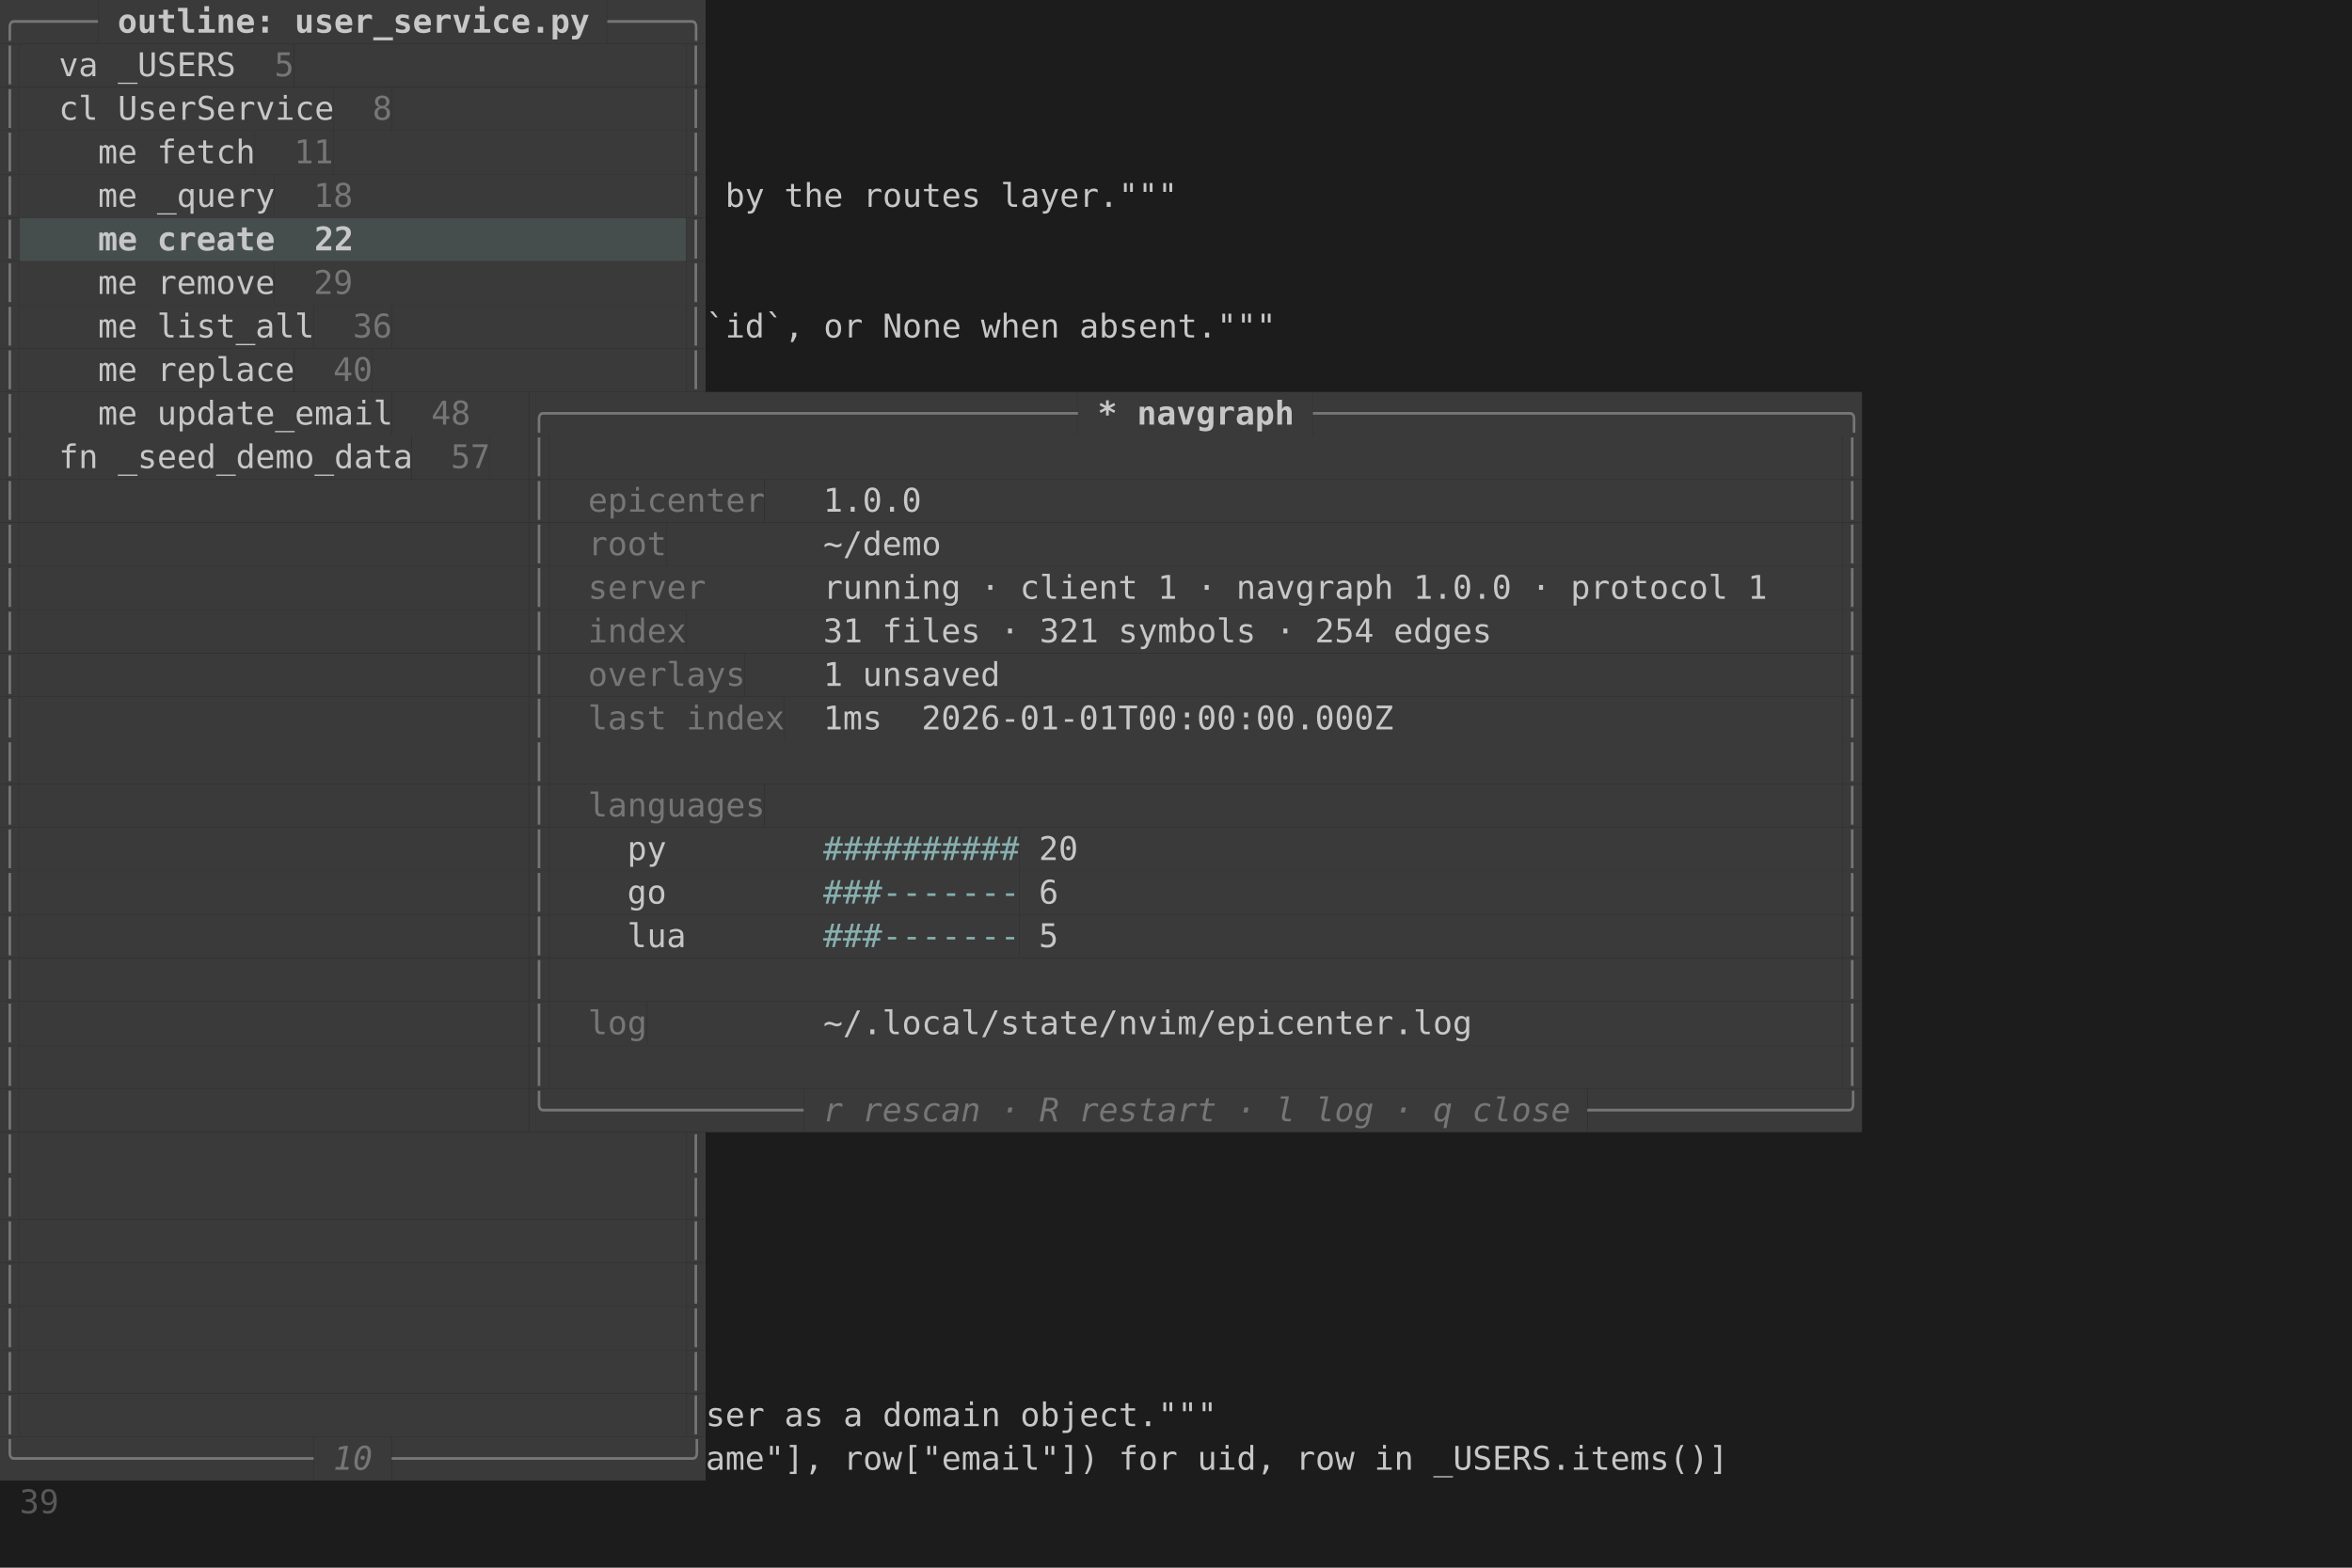
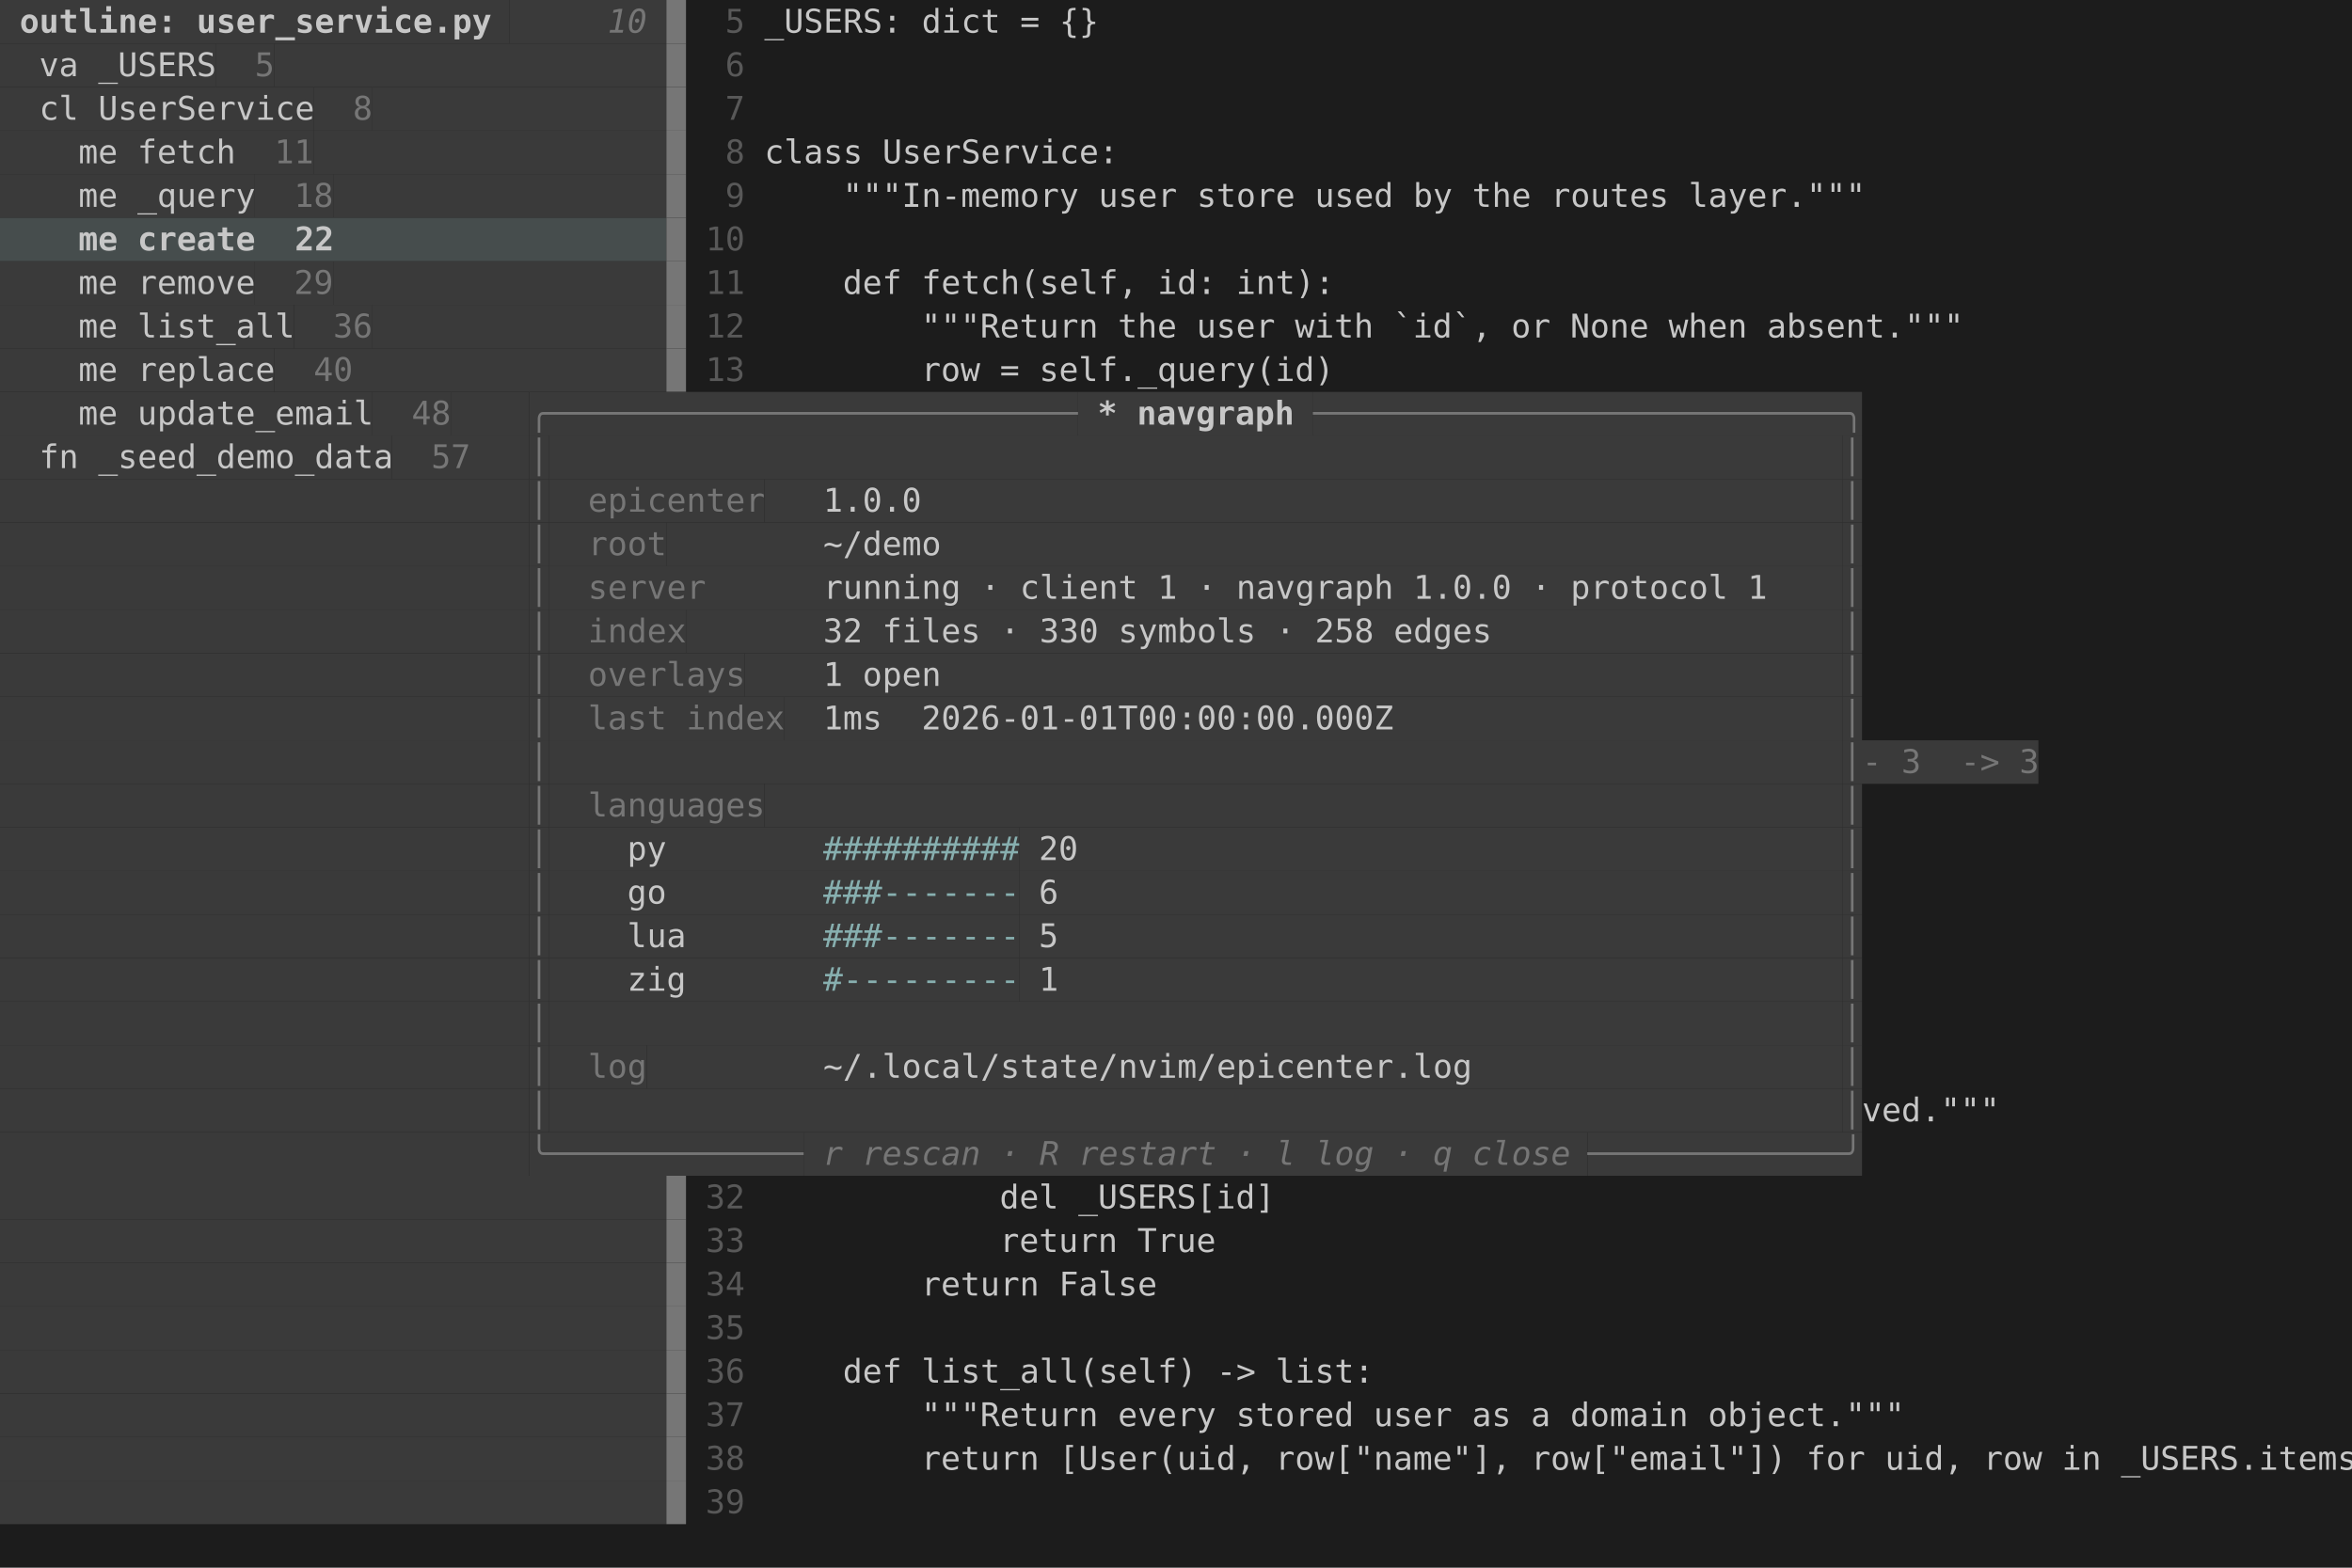
<svg xmlns="http://www.w3.org/2000/svg" viewBox="0 0 1080 720" width="1080" height="720" font-family="ui-monospace, SFMono-Regular, Menlo, Consolas, 'DejaVu Sans Mono', monospace" font-size="15">
  <rect width="1080" height="720" fill="#1c1c1c" />
-   <rect x="0" y="0" width="45" height="20" fill="#3a3a3a" />
-   <text x="0 9 18 27 36" y="15" fill="#767676">╭────</text>
-   <rect x="45" y="0" width="234" height="20" fill="#3a3a3a" />
-   <text x="54 63 72 81 90 99 108 117 126 135 144 153 162 171 180 189 198 207 216 225 234 243 252 261" y="15" fill="#c7c7c7" font-weight="bold">outline: user_service.py</text>
-   <rect x="279" y="0" width="45" height="20" fill="#3a3a3a" />
-   <text x="279 288 297 306 315" y="15" fill="#767676">────╮</text>
-   <rect x="0" y="20" width="9" height="20" fill="#3a3a3a" />
-   <text x="0" y="35" fill="#767676">│</text>
-   <rect x="9" y="20" width="99" height="20" fill="#3a3a3a" />
-   <text x="27 36 45 54 63 72 81 90 99" y="35" fill="#c7c7c7">va _USERS</text>
-   <rect x="108" y="20" width="27" height="20" fill="#3a3a3a" />
-   <text x="126" y="35" fill="#767676">5</text>
-   <rect x="135" y="20" width="180" height="20" fill="#3a3a3a" />
-   <rect x="315" y="20" width="9" height="20" fill="#3a3a3a" />
-   <text x="315" y="35" fill="#767676">│</text>
-   <rect x="0" y="40" width="9" height="20" fill="#3a3a3a" />
-   <text x="0" y="55" fill="#767676">│</text>
-   <rect x="9" y="40" width="144" height="20" fill="#3a3a3a" />
-   <text x="27 36 45 54 63 72 81 90 99 108 117 126 135 144" y="55" fill="#c7c7c7">cl UserService</text>
-   <rect x="153" y="40" width="27" height="20" fill="#3a3a3a" />
-   <text x="171" y="55" fill="#767676">8</text>
-   <rect x="180" y="40" width="135" height="20" fill="#3a3a3a" />
-   <rect x="315" y="40" width="9" height="20" fill="#3a3a3a" />
-   <text x="315" y="55" fill="#767676">│</text>
-   <rect x="0" y="60" width="9" height="20" fill="#3a3a3a" />
-   <text x="0" y="75" fill="#767676">│</text>
-   <rect x="9" y="60" width="108" height="20" fill="#3a3a3a" />
-   <text x="45 54 63 72 81 90 99 108" y="75" fill="#c7c7c7">me fetch</text>
-   <rect x="117" y="60" width="36" height="20" fill="#3a3a3a" />
-   <text x="135 144" y="75" fill="#767676">11</text>
-   <rect x="153" y="60" width="162" height="20" fill="#3a3a3a" />
-   <rect x="315" y="60" width="9" height="20" fill="#3a3a3a" />
-   <text x="315" y="75" fill="#767676">│</text>
-   <rect x="0" y="80" width="9" height="20" fill="#3a3a3a" />
-   <text x="0" y="95" fill="#767676">│</text>
-   <rect x="9" y="80" width="117" height="20" fill="#3a3a3a" />
-   <text x="45 54 63 72 81 90 99 108 117" y="95" fill="#c7c7c7">me _query</text>
-   <rect x="126" y="80" width="36" height="20" fill="#3a3a3a" />
-   <text x="144 153" y="95" fill="#767676">18</text>
-   <rect x="162" y="80" width="153" height="20" fill="#3a3a3a" />
-   <rect x="315" y="80" width="9" height="20" fill="#3a3a3a" />
-   <text x="315" y="95" fill="#767676">│</text>
-   <text x="333 342 351 360 369 378 387 396 405 414 423 432 441 450 459 468 477 486 495 504 513 522 531" y="95" fill="#c7c7c7">by the routes layer."""</text>
-   <rect x="0" y="100" width="9" height="20" fill="#3a3a3a" />
-   <text x="0" y="115" fill="#767676">│</text>
-   <rect x="9" y="100" width="306" height="20" fill="#464d4d" />
-   <text x="45 54 63 72 81 90 99 108 117 126 135 144 153" y="115" fill="#c7c7c7" font-weight="bold">me create  22</text>
-   <rect x="315" y="100" width="9" height="20" fill="#3a3a3a" />
-   <text x="315" y="115" fill="#767676">│</text>
-   <rect x="0" y="120" width="9" height="20" fill="#3a3a3a" />
-   <text x="0" y="135" fill="#767676">│</text>
-   <rect x="9" y="120" width="117" height="20" fill="#3a3a3a" />
-   <text x="45 54 63 72 81 90 99 108 117" y="135" fill="#c7c7c7">me remove</text>
-   <rect x="126" y="120" width="36" height="20" fill="#3a3a3a" />
-   <text x="144 153" y="135" fill="#767676">29</text>
-   <rect x="162" y="120" width="153" height="20" fill="#3a3a3a" />
-   <rect x="315" y="120" width="9" height="20" fill="#3a3a3a" />
-   <text x="315" y="135" fill="#767676">│</text>
-   <rect x="0" y="140" width="9" height="20" fill="#3a3a3a" />
-   <text x="0" y="155" fill="#767676">│</text>
-   <rect x="9" y="140" width="135" height="20" fill="#3a3a3a" />
-   <text x="45 54 63 72 81 90 99 108 117 126 135" y="155" fill="#c7c7c7">me list_all</text>
-   <rect x="144" y="140" width="36" height="20" fill="#3a3a3a" />
-   <text x="162 171" y="155" fill="#767676">36</text>
-   <rect x="180" y="140" width="135" height="20" fill="#3a3a3a" />
-   <rect x="315" y="140" width="9" height="20" fill="#3a3a3a" />
-   <text x="315" y="155" fill="#767676">│</text>
-   <text x="324 333 342 351 360 369 378 387 396 405 414 423 432 441 450 459 468 477 486 495 504 513 522 531 540 549 558 567 576" y="155" fill="#c7c7c7">`id`, or None when absent."""</text>
-   <rect x="0" y="160" width="9" height="20" fill="#3a3a3a" />
-   <text x="0" y="175" fill="#767676">│</text>
-   <rect x="9" y="160" width="126" height="20" fill="#3a3a3a" />
-   <text x="45 54 63 72 81 90 99 108 117 126" y="175" fill="#c7c7c7">me replace</text>
-   <rect x="135" y="160" width="36" height="20" fill="#3a3a3a" />
-   <text x="153 162" y="175" fill="#767676">40</text>
-   <rect x="171" y="160" width="144" height="20" fill="#3a3a3a" />
-   <rect x="315" y="160" width="9" height="20" fill="#3a3a3a" />
-   <text x="315" y="175" fill="#767676">│</text>
-   <rect x="0" y="180" width="9" height="20" fill="#3a3a3a" />
-   <text x="0" y="195" fill="#767676">│</text>
-   <rect x="9" y="180" width="171" height="20" fill="#3a3a3a" />
-   <text x="45 54 63 72 81 90 99 108 117 126 135 144 153 162 171" y="195" fill="#c7c7c7">me update_email</text>
-   <rect x="180" y="180" width="36" height="20" fill="#3a3a3a" />
-   <text x="198 207" y="195" fill="#767676">48</text>
-   <rect x="216" y="180" width="27" height="20" fill="#3a3a3a" />
+   <rect x="0" y="0" width="234" height="20" fill="#3a3a3a" />
+   <text x="9 18 27 36 45 54 63 72 81 90 99 108 117 126 135 144 153 162 171 180 189 198 207 216" y="15" fill="#c7c7c7" font-weight="bold">outline: user_service.py</text>
+   <rect x="234" y="0" width="36" height="20" fill="#3a3a3a" />
+   <rect x="270" y="0" width="36" height="20" fill="#3a3a3a" />
+   <text x="279 288" y="15" fill="#767676" font-style="italic">10</text>
+   <rect x="306" y="0" width="9" height="20" fill="#767676" />
+   <text x="306" y="15" fill="#767676">│</text>
+   <text x="333" y="15" fill="#585858">5</text>
+   <text x="351 360 369 378 387 396 405 414 423 432 441 450 459 468 477 486 495" y="15" fill="#c7c7c7">_USERS: dict = {}</text>
+   <rect x="0" y="20" width="99" height="20" fill="#3a3a3a" />
+   <text x="18 27 36 45 54 63 72 81 90" y="35" fill="#c7c7c7">va _USERS</text>
+   <rect x="99" y="20" width="27" height="20" fill="#3a3a3a" />
+   <text x="117" y="35" fill="#767676">5</text>
+   <rect x="126" y="20" width="180" height="20" fill="#3a3a3a" />
+   <rect x="306" y="20" width="9" height="20" fill="#767676" />
+   <text x="306" y="35" fill="#767676">│</text>
+   <text x="333" y="35" fill="#585858">6</text>
+   <rect x="0" y="40" width="144" height="20" fill="#3a3a3a" />
+   <text x="18 27 36 45 54 63 72 81 90 99 108 117 126 135" y="55" fill="#c7c7c7">cl UserService</text>
+   <rect x="144" y="40" width="27" height="20" fill="#3a3a3a" />
+   <text x="162" y="55" fill="#767676">8</text>
+   <rect x="171" y="40" width="135" height="20" fill="#3a3a3a" />
+   <rect x="306" y="40" width="9" height="20" fill="#767676" />
+   <text x="306" y="55" fill="#767676">│</text>
+   <text x="333" y="55" fill="#585858">7</text>
+   <rect x="0" y="60" width="108" height="20" fill="#3a3a3a" />
+   <text x="36 45 54 63 72 81 90 99" y="75" fill="#c7c7c7">me fetch</text>
+   <rect x="108" y="60" width="36" height="20" fill="#3a3a3a" />
+   <text x="126 135" y="75" fill="#767676">11</text>
+   <rect x="144" y="60" width="162" height="20" fill="#3a3a3a" />
+   <rect x="306" y="60" width="9" height="20" fill="#767676" />
+   <text x="306" y="75" fill="#767676">│</text>
+   <text x="333" y="75" fill="#585858">8</text>
+   <text x="351 360 369 378 387 396 405 414 423 432 441 450 459 468 477 486 495 504" y="75" fill="#c7c7c7">class UserService:</text>
+   <rect x="0" y="80" width="117" height="20" fill="#3a3a3a" />
+   <text x="36 45 54 63 72 81 90 99 108" y="95" fill="#c7c7c7">me _query</text>
+   <rect x="117" y="80" width="36" height="20" fill="#3a3a3a" />
+   <text x="135 144" y="95" fill="#767676">18</text>
+   <rect x="153" y="80" width="153" height="20" fill="#3a3a3a" />
+   <rect x="306" y="80" width="9" height="20" fill="#767676" />
+   <text x="306" y="95" fill="#767676">│</text>
+   <text x="333" y="95" fill="#585858">9</text>
+   <text x="387 396 405 414 423 432 441 450 459 468 477 486 495 504 513 522 531 540 549 558 567 576 585 594 603 612 621 630 639 648 657 666 675 684 693 702 711 720 729 738 747 756 765 774 783 792 801 810 819 828 837 846" y="95" fill="#c7c7c7">"""In-memory user store used by the routes layer."""</text>
+   <rect x="0" y="100" width="306" height="20" fill="#464d4d" />
+   <text x="36 45 54 63 72 81 90 99 108 117 126 135 144" y="115" fill="#c7c7c7" font-weight="bold">me create  22</text>
+   <rect x="306" y="100" width="9" height="20" fill="#767676" />
+   <text x="306" y="115" fill="#767676">│</text>
+   <text x="324 333" y="115" fill="#585858">10</text>
+   <rect x="0" y="120" width="117" height="20" fill="#3a3a3a" />
+   <text x="36 45 54 63 72 81 90 99 108" y="135" fill="#c7c7c7">me remove</text>
+   <rect x="117" y="120" width="36" height="20" fill="#3a3a3a" />
+   <text x="135 144" y="135" fill="#767676">29</text>
+   <rect x="153" y="120" width="153" height="20" fill="#3a3a3a" />
+   <rect x="306" y="120" width="9" height="20" fill="#767676" />
+   <text x="306" y="135" fill="#767676">│</text>
+   <text x="324 333" y="135" fill="#585858">11</text>
+   <text x="387 396 405 414 423 432 441 450 459 468 477 486 495 504 513 522 531 540 549 558 567 576 585 594 603" y="135" fill="#c7c7c7">def fetch(self, id: int):</text>
+   <rect x="0" y="140" width="135" height="20" fill="#3a3a3a" />
+   <text x="36 45 54 63 72 81 90 99 108 117 126" y="155" fill="#c7c7c7">me list_all</text>
+   <rect x="135" y="140" width="36" height="20" fill="#3a3a3a" />
+   <text x="153 162" y="155" fill="#767676">36</text>
+   <rect x="171" y="140" width="135" height="20" fill="#3a3a3a" />
+   <rect x="306" y="140" width="9" height="20" fill="#767676" />
+   <text x="306" y="155" fill="#767676">│</text>
+   <text x="324 333" y="155" fill="#585858">12</text>
+   <text x="423 432 441 450 459 468 477 486 495 504 513 522 531 540 549 558 567 576 585 594 603 612 621 630 639 648 657 666 675 684 693 702 711 720 729 738 747 756 765 774 783 792 801 810 819 828 837 846 855 864 873 882 891" y="155" fill="#c7c7c7">"""Return the user with `id`, or None when absent."""</text>
+   <rect x="0" y="160" width="126" height="20" fill="#3a3a3a" />
+   <text x="36 45 54 63 72 81 90 99 108 117" y="175" fill="#c7c7c7">me replace</text>
+   <rect x="126" y="160" width="36" height="20" fill="#3a3a3a" />
+   <text x="144 153" y="175" fill="#767676">40</text>
+   <rect x="162" y="160" width="144" height="20" fill="#3a3a3a" />
+   <rect x="306" y="160" width="9" height="20" fill="#767676" />
+   <text x="306" y="175" fill="#767676">│</text>
+   <text x="324 333" y="175" fill="#585858">13</text>
+   <text x="423 432 441 450 459 468 477 486 495 504 513 522 531 540 549 558 567 576 585 594 603" y="175" fill="#c7c7c7">row = self._query(id)</text>
+   <rect x="0" y="180" width="171" height="20" fill="#3a3a3a" />
+   <text x="36 45 54 63 72 81 90 99 108 117 126 135 144 153 162" y="195" fill="#c7c7c7">me update_email</text>
+   <rect x="171" y="180" width="36" height="20" fill="#3a3a3a" />
+   <text x="189 198" y="195" fill="#767676">48</text>
+   <rect x="207" y="180" width="36" height="20" fill="#3a3a3a" />
  <rect x="243" y="180" width="252" height="20" fill="#3a3a3a" />
  <text x="243 252 261 270 279 288 297 306 315 324 333 342 351 360 369 378 387 396 405 414 423 432 441 450 459 468 477 486" y="195" fill="#767676">╭───────────────────────────</text>
  <rect x="495" y="180" width="108" height="20" fill="#3a3a3a" />
  <text x="504 513 522 531 540 549 558 567 576 585" y="195" fill="#c7c7c7" font-weight="bold">* navgraph</text>
  <rect x="603" y="180" width="252" height="20" fill="#3a3a3a" />
  <text x="603 612 621 630 639 648 657 666 675 684 693 702 711 720 729 738 747 756 765 774 783 792 801 810 819 828 837 846" y="195" fill="#767676">───────────────────────────╮</text>
-   <rect x="0" y="200" width="9" height="20" fill="#3a3a3a" />
-   <text x="0" y="215" fill="#767676">│</text>
-   <rect x="9" y="200" width="180" height="20" fill="#3a3a3a" />
-   <text x="27 36 45 54 63 72 81 90 99 108 117 126 135 144 153 162 171 180" y="215" fill="#c7c7c7">fn _seed_demo_data</text>
-   <rect x="189" y="200" width="36" height="20" fill="#3a3a3a" />
-   <text x="207 216" y="215" fill="#767676">57</text>
-   <rect x="225" y="200" width="18" height="20" fill="#3a3a3a" />
+   <rect x="0" y="200" width="180" height="20" fill="#3a3a3a" />
+   <text x="18 27 36 45 54 63 72 81 90 99 108 117 126 135 144 153 162 171" y="215" fill="#c7c7c7">fn _seed_demo_data</text>
+   <rect x="180" y="200" width="36" height="20" fill="#3a3a3a" />
+   <text x="198 207" y="215" fill="#767676">57</text>
+   <rect x="216" y="200" width="27" height="20" fill="#3a3a3a" />
  <rect x="243" y="200" width="9" height="20" fill="#3a3a3a" />
  <text x="243" y="215" fill="#767676">│</text>
  <rect x="252" y="200" width="594" height="20" fill="#3a3a3a" />
  <rect x="846" y="200" width="9" height="20" fill="#3a3a3a" />
  <text x="846" y="215" fill="#767676">│</text>
-   <rect x="0" y="220" width="9" height="20" fill="#3a3a3a" />
-   <text x="0" y="235" fill="#767676">│</text>
-   <rect x="9" y="220" width="234" height="20" fill="#3a3a3a" />
+   <rect x="0" y="220" width="243" height="20" fill="#3a3a3a" />
  <rect x="243" y="220" width="9" height="20" fill="#3a3a3a" />
  <text x="243" y="235" fill="#767676">│</text>
  <rect x="252" y="220" width="18" height="20" fill="#3a3a3a" />
  <rect x="270" y="220" width="81" height="20" fill="#3a3a3a" />
  <text x="270 279 288 297 306 315 324 333 342" y="235" fill="#767676">epicenter</text>
  <rect x="351" y="220" width="495" height="20" fill="#3a3a3a" />
  <text x="378 387 396 405 414" y="235" fill="#c7c7c7">1.0.0</text>
  <rect x="846" y="220" width="9" height="20" fill="#3a3a3a" />
  <text x="846" y="235" fill="#767676">│</text>
-   <rect x="0" y="240" width="9" height="20" fill="#3a3a3a" />
-   <text x="0" y="255" fill="#767676">│</text>
-   <rect x="9" y="240" width="234" height="20" fill="#3a3a3a" />
+   <rect x="0" y="240" width="243" height="20" fill="#3a3a3a" />
  <rect x="243" y="240" width="9" height="20" fill="#3a3a3a" />
  <text x="243" y="255" fill="#767676">│</text>
  <rect x="252" y="240" width="18" height="20" fill="#3a3a3a" />
  <rect x="270" y="240" width="36" height="20" fill="#3a3a3a" />
  <text x="270 279 288 297" y="255" fill="#767676">root</text>
  <rect x="306" y="240" width="540" height="20" fill="#3a3a3a" />
  <text x="378 387 396 405 414 423" y="255" fill="#c7c7c7">~/demo</text>
  <rect x="846" y="240" width="9" height="20" fill="#3a3a3a" />
  <text x="846" y="255" fill="#767676">│</text>
-   <rect x="0" y="260" width="9" height="20" fill="#3a3a3a" />
-   <text x="0" y="275" fill="#767676">│</text>
-   <rect x="9" y="260" width="234" height="20" fill="#3a3a3a" />
+   <rect x="0" y="260" width="243" height="20" fill="#3a3a3a" />
  <rect x="243" y="260" width="9" height="20" fill="#3a3a3a" />
  <text x="243" y="275" fill="#767676">│</text>
  <rect x="252" y="260" width="18" height="20" fill="#3a3a3a" />
  <rect x="270" y="260" width="54" height="20" fill="#3a3a3a" />
  <text x="270 279 288 297 306 315" y="275" fill="#767676">server</text>
  <rect x="324" y="260" width="522" height="20" fill="#3a3a3a" />
  <text x="378 387 396 405 414 423 432 441 450 459 468 477 486 495 504 513 522 531 540 549 558 567 576 585 594 603 612 621 630 639 648 657 666 675 684 693 702 711 720 729 738 747 756 765 774 783 792 801" y="275" fill="#c7c7c7">running · client 1 · navgraph 1.0.0 · protocol 1</text>
  <rect x="846" y="260" width="9" height="20" fill="#3a3a3a" />
  <text x="846" y="275" fill="#767676">│</text>
-   <rect x="0" y="280" width="9" height="20" fill="#3a3a3a" />
-   <text x="0" y="295" fill="#767676">│</text>
-   <rect x="9" y="280" width="234" height="20" fill="#3a3a3a" />
+   <rect x="0" y="280" width="243" height="20" fill="#3a3a3a" />
  <rect x="243" y="280" width="9" height="20" fill="#3a3a3a" />
  <text x="243" y="295" fill="#767676">│</text>
  <rect x="252" y="280" width="18" height="20" fill="#3a3a3a" />
  <rect x="270" y="280" width="45" height="20" fill="#3a3a3a" />
  <text x="270 279 288 297 306" y="295" fill="#767676">index</text>
  <rect x="315" y="280" width="531" height="20" fill="#3a3a3a" />
-   <text x="378 387 396 405 414 423 432 441 450 459 468 477 486 495 504 513 522 531 540 549 558 567 576 585 594 603 612 621 630 639 648 657 666 675" y="295" fill="#c7c7c7">31 files · 321 symbols · 254 edges</text>
+   <text x="378 387 396 405 414 423 432 441 450 459 468 477 486 495 504 513 522 531 540 549 558 567 576 585 594 603 612 621 630 639 648 657 666 675" y="295" fill="#c7c7c7">32 files · 330 symbols · 258 edges</text>
  <rect x="846" y="280" width="9" height="20" fill="#3a3a3a" />
  <text x="846" y="295" fill="#767676">│</text>
-   <rect x="0" y="300" width="9" height="20" fill="#3a3a3a" />
-   <text x="0" y="315" fill="#767676">│</text>
-   <rect x="9" y="300" width="234" height="20" fill="#3a3a3a" />
+   <rect x="0" y="300" width="243" height="20" fill="#3a3a3a" />
  <rect x="243" y="300" width="9" height="20" fill="#3a3a3a" />
  <text x="243" y="315" fill="#767676">│</text>
  <rect x="252" y="300" width="18" height="20" fill="#3a3a3a" />
  <rect x="270" y="300" width="72" height="20" fill="#3a3a3a" />
  <text x="270 279 288 297 306 315 324 333" y="315" fill="#767676">overlays</text>
  <rect x="342" y="300" width="504" height="20" fill="#3a3a3a" />
-   <text x="378 387 396 405 414 423 432 441 450" y="315" fill="#c7c7c7">1 unsaved</text>
+   <text x="378 387 396 405 414 423" y="315" fill="#c7c7c7">1 open</text>
  <rect x="846" y="300" width="9" height="20" fill="#3a3a3a" />
  <text x="846" y="315" fill="#767676">│</text>
-   <rect x="0" y="320" width="9" height="20" fill="#3a3a3a" />
-   <text x="0" y="335" fill="#767676">│</text>
-   <rect x="9" y="320" width="234" height="20" fill="#3a3a3a" />
+   <rect x="0" y="320" width="243" height="20" fill="#3a3a3a" />
  <rect x="243" y="320" width="9" height="20" fill="#3a3a3a" />
  <text x="243" y="335" fill="#767676">│</text>
  <rect x="252" y="320" width="18" height="20" fill="#3a3a3a" />
  <rect x="270" y="320" width="90" height="20" fill="#3a3a3a" />
  <text x="270 279 288 297 306 315 324 333 342 351" y="335" fill="#767676">last index</text>
  <rect x="360" y="320" width="486" height="20" fill="#3a3a3a" />
  <text x="378 387 396 405 414 423 432 441 450 459 468 477 486 495 504 513 522 531 540 549 558 567 576 585 594 603 612 621 630" y="335" fill="#c7c7c7">1ms  2026-01-01T00:00:00.000Z</text>
  <rect x="846" y="320" width="9" height="20" fill="#3a3a3a" />
  <text x="846" y="335" fill="#767676">│</text>
-   <rect x="0" y="340" width="9" height="20" fill="#3a3a3a" />
-   <text x="0" y="355" fill="#767676">│</text>
-   <rect x="9" y="340" width="234" height="20" fill="#3a3a3a" />
+   <rect x="0" y="340" width="243" height="20" fill="#3a3a3a" />
  <rect x="243" y="340" width="9" height="20" fill="#3a3a3a" />
  <text x="243" y="355" fill="#767676">│</text>
  <rect x="252" y="340" width="594" height="20" fill="#3a3a3a" />
-   <rect x="846" y="340" width="9" height="20" fill="#3a3a3a" />
-   <text x="846" y="355" fill="#767676">│</text>
-   <rect x="0" y="360" width="9" height="20" fill="#3a3a3a" />
-   <text x="0" y="375" fill="#767676">│</text>
-   <rect x="9" y="360" width="234" height="20" fill="#3a3a3a" />
+   <rect x="846" y="340" width="90" height="20" fill="#3a3a3a" />
+   <text x="846 855 864 873 882 891 900 909 918 927" y="355" fill="#767676">│- 3  -&gt; 3</text>
+   <rect x="0" y="360" width="243" height="20" fill="#3a3a3a" />
  <rect x="243" y="360" width="9" height="20" fill="#3a3a3a" />
  <text x="243" y="375" fill="#767676">│</text>
  <rect x="252" y="360" width="18" height="20" fill="#3a3a3a" />
  <rect x="270" y="360" width="81" height="20" fill="#3a3a3a" />
  <text x="270 279 288 297 306 315 324 333 342" y="375" fill="#767676">languages</text>
  <rect x="351" y="360" width="495" height="20" fill="#3a3a3a" />
  <rect x="846" y="360" width="9" height="20" fill="#3a3a3a" />
  <text x="846" y="375" fill="#767676">│</text>
-   <rect x="0" y="380" width="9" height="20" fill="#3a3a3a" />
-   <text x="0" y="395" fill="#767676">│</text>
-   <rect x="9" y="380" width="234" height="20" fill="#3a3a3a" />
+   <rect x="0" y="380" width="243" height="20" fill="#3a3a3a" />
  <rect x="243" y="380" width="9" height="20" fill="#3a3a3a" />
  <text x="243" y="395" fill="#767676">│</text>
  <rect x="252" y="380" width="126" height="20" fill="#3a3a3a" />
  <text x="288 297" y="395" fill="#c7c7c7">py</text>
  <rect x="378" y="380" width="90" height="20" fill="#3a3a3a" />
  <text x="378 387 396 405 414 423 432 441 450 459" y="395" fill="#87afaf">##########</text>
  <rect x="468" y="380" width="378" height="20" fill="#3a3a3a" />
  <text x="477 486" y="395" fill="#c7c7c7">20</text>
  <rect x="846" y="380" width="9" height="20" fill="#3a3a3a" />
  <text x="846" y="395" fill="#767676">│</text>
-   <rect x="0" y="400" width="9" height="20" fill="#3a3a3a" />
-   <text x="0" y="415" fill="#767676">│</text>
-   <rect x="9" y="400" width="234" height="20" fill="#3a3a3a" />
+   <rect x="0" y="400" width="243" height="20" fill="#3a3a3a" />
  <rect x="243" y="400" width="9" height="20" fill="#3a3a3a" />
  <text x="243" y="415" fill="#767676">│</text>
  <rect x="252" y="400" width="126" height="20" fill="#3a3a3a" />
  <text x="288 297" y="415" fill="#c7c7c7">go</text>
  <rect x="378" y="400" width="90" height="20" fill="#3a3a3a" />
  <text x="378 387 396 405 414 423 432 441 450 459" y="415" fill="#87afaf">###-------</text>
  <rect x="468" y="400" width="378" height="20" fill="#3a3a3a" />
  <text x="477" y="415" fill="#c7c7c7">6</text>
  <rect x="846" y="400" width="9" height="20" fill="#3a3a3a" />
  <text x="846" y="415" fill="#767676">│</text>
-   <rect x="0" y="420" width="9" height="20" fill="#3a3a3a" />
-   <text x="0" y="435" fill="#767676">│</text>
-   <rect x="9" y="420" width="234" height="20" fill="#3a3a3a" />
+   <rect x="0" y="420" width="243" height="20" fill="#3a3a3a" />
  <rect x="243" y="420" width="9" height="20" fill="#3a3a3a" />
  <text x="243" y="435" fill="#767676">│</text>
  <rect x="252" y="420" width="126" height="20" fill="#3a3a3a" />
  <text x="288 297 306" y="435" fill="#c7c7c7">lua</text>
  <rect x="378" y="420" width="90" height="20" fill="#3a3a3a" />
  <text x="378 387 396 405 414 423 432 441 450 459" y="435" fill="#87afaf">###-------</text>
  <rect x="468" y="420" width="378" height="20" fill="#3a3a3a" />
  <text x="477" y="435" fill="#c7c7c7">5</text>
  <rect x="846" y="420" width="9" height="20" fill="#3a3a3a" />
  <text x="846" y="435" fill="#767676">│</text>
-   <rect x="0" y="440" width="9" height="20" fill="#3a3a3a" />
-   <text x="0" y="455" fill="#767676">│</text>
-   <rect x="9" y="440" width="234" height="20" fill="#3a3a3a" />
+   <rect x="0" y="440" width="243" height="20" fill="#3a3a3a" />
  <rect x="243" y="440" width="9" height="20" fill="#3a3a3a" />
  <text x="243" y="455" fill="#767676">│</text>
-   <rect x="252" y="440" width="594" height="20" fill="#3a3a3a" />
+   <rect x="252" y="440" width="126" height="20" fill="#3a3a3a" />
+   <text x="288 297 306" y="455" fill="#c7c7c7">zig</text>
+   <rect x="378" y="440" width="90" height="20" fill="#3a3a3a" />
+   <text x="378 387 396 405 414 423 432 441 450 459" y="455" fill="#87afaf">#---------</text>
+   <rect x="468" y="440" width="378" height="20" fill="#3a3a3a" />
+   <text x="477" y="455" fill="#c7c7c7">1</text>
  <rect x="846" y="440" width="9" height="20" fill="#3a3a3a" />
  <text x="846" y="455" fill="#767676">│</text>
-   <rect x="0" y="460" width="9" height="20" fill="#3a3a3a" />
-   <text x="0" y="475" fill="#767676">│</text>
-   <rect x="9" y="460" width="234" height="20" fill="#3a3a3a" />
+   <rect x="0" y="460" width="243" height="20" fill="#3a3a3a" />
  <rect x="243" y="460" width="9" height="20" fill="#3a3a3a" />
  <text x="243" y="475" fill="#767676">│</text>
-   <rect x="252" y="460" width="18" height="20" fill="#3a3a3a" />
-   <rect x="270" y="460" width="27" height="20" fill="#3a3a3a" />
-   <text x="270 279 288" y="475" fill="#767676">log</text>
-   <rect x="297" y="460" width="549" height="20" fill="#3a3a3a" />
-   <text x="378 387 396 405 414 423 432 441 450 459 468 477 486 495 504 513 522 531 540 549 558 567 576 585 594 603 612 621 630 639 648 657 666" y="475" fill="#c7c7c7">~/.local/state/nvim/epicenter.log</text>
+   <rect x="252" y="460" width="594" height="20" fill="#3a3a3a" />
  <rect x="846" y="460" width="9" height="20" fill="#3a3a3a" />
  <text x="846" y="475" fill="#767676">│</text>
-   <rect x="0" y="480" width="9" height="20" fill="#3a3a3a" />
-   <text x="0" y="495" fill="#767676">│</text>
-   <rect x="9" y="480" width="234" height="20" fill="#3a3a3a" />
+   <rect x="0" y="480" width="243" height="20" fill="#3a3a3a" />
  <rect x="243" y="480" width="9" height="20" fill="#3a3a3a" />
  <text x="243" y="495" fill="#767676">│</text>
-   <rect x="252" y="480" width="594" height="20" fill="#3a3a3a" />
+   <rect x="252" y="480" width="18" height="20" fill="#3a3a3a" />
+   <rect x="270" y="480" width="27" height="20" fill="#3a3a3a" />
+   <text x="270 279 288" y="495" fill="#767676">log</text>
+   <rect x="297" y="480" width="549" height="20" fill="#3a3a3a" />
+   <text x="378 387 396 405 414 423 432 441 450 459 468 477 486 495 504 513 522 531 540 549 558 567 576 585 594 603 612 621 630 639 648 657 666" y="495" fill="#c7c7c7">~/.local/state/nvim/epicenter.log</text>
  <rect x="846" y="480" width="9" height="20" fill="#3a3a3a" />
  <text x="846" y="495" fill="#767676">│</text>
-   <rect x="0" y="500" width="9" height="20" fill="#3a3a3a" />
-   <text x="0" y="515" fill="#767676">│</text>
-   <rect x="9" y="500" width="234" height="20" fill="#3a3a3a" />
-   <rect x="243" y="500" width="126" height="20" fill="#3a3a3a" />
-   <text x="243 252 261 270 279 288 297 306 315 324 333 342 351 360" y="515" fill="#767676">╰─────────────</text>
-   <rect x="369" y="500" width="360" height="20" fill="#3a3a3a" />
-   <text x="378 387 396 405 414 423 432 441 450 459 468 477 486 495 504 513 522 531 540 549 558 567 576 585 594 603 612 621 630 639 648 657 666 675 684 693 702 711" y="515" fill="#767676" font-style="italic">r rescan · R restart · l log · q close</text>
-   <rect x="729" y="500" width="126" height="20" fill="#3a3a3a" />
-   <text x="729 738 747 756 765 774 783 792 801 810 819 828 837 846" y="515" fill="#767676">─────────────╯</text>
-   <rect x="0" y="520" width="9" height="20" fill="#3a3a3a" />
-   <text x="0" y="535" fill="#767676">│</text>
-   <rect x="9" y="520" width="306" height="20" fill="#3a3a3a" />
-   <rect x="315" y="520" width="9" height="20" fill="#3a3a3a" />
-   <text x="315" y="535" fill="#767676">│</text>
-   <rect x="0" y="540" width="9" height="20" fill="#3a3a3a" />
-   <text x="0" y="555" fill="#767676">│</text>
-   <rect x="9" y="540" width="306" height="20" fill="#3a3a3a" />
-   <rect x="315" y="540" width="9" height="20" fill="#3a3a3a" />
-   <text x="315" y="555" fill="#767676">│</text>
-   <rect x="0" y="560" width="9" height="20" fill="#3a3a3a" />
-   <text x="0" y="575" fill="#767676">│</text>
-   <rect x="9" y="560" width="306" height="20" fill="#3a3a3a" />
-   <rect x="315" y="560" width="9" height="20" fill="#3a3a3a" />
-   <text x="315" y="575" fill="#767676">│</text>
-   <rect x="0" y="580" width="9" height="20" fill="#3a3a3a" />
-   <text x="0" y="595" fill="#767676">│</text>
-   <rect x="9" y="580" width="306" height="20" fill="#3a3a3a" />
-   <rect x="315" y="580" width="9" height="20" fill="#3a3a3a" />
-   <text x="315" y="595" fill="#767676">│</text>
-   <rect x="0" y="600" width="9" height="20" fill="#3a3a3a" />
-   <text x="0" y="615" fill="#767676">│</text>
-   <rect x="9" y="600" width="306" height="20" fill="#3a3a3a" />
-   <rect x="315" y="600" width="9" height="20" fill="#3a3a3a" />
-   <text x="315" y="615" fill="#767676">│</text>
-   <rect x="0" y="620" width="9" height="20" fill="#3a3a3a" />
-   <text x="0" y="635" fill="#767676">│</text>
-   <rect x="9" y="620" width="306" height="20" fill="#3a3a3a" />
-   <rect x="315" y="620" width="9" height="20" fill="#3a3a3a" />
-   <text x="315" y="635" fill="#767676">│</text>
-   <rect x="0" y="640" width="9" height="20" fill="#3a3a3a" />
-   <text x="0" y="655" fill="#767676">│</text>
-   <rect x="9" y="640" width="306" height="20" fill="#3a3a3a" />
-   <rect x="315" y="640" width="9" height="20" fill="#3a3a3a" />
-   <text x="315" y="655" fill="#767676">│</text>
-   <text x="324 333 342 351 360 369 378 387 396 405 414 423 432 441 450 459 468 477 486 495 504 513 522 531 540 549" y="655" fill="#c7c7c7">ser as a domain object."""</text>
-   <rect x="0" y="660" width="144" height="20" fill="#3a3a3a" />
-   <text x="0 9 18 27 36 45 54 63 72 81 90 99 108 117 126 135" y="675" fill="#767676">╰───────────────</text>
-   <rect x="144" y="660" width="36" height="20" fill="#3a3a3a" />
-   <text x="153 162" y="675" fill="#767676" font-style="italic">10</text>
-   <rect x="180" y="660" width="144" height="20" fill="#3a3a3a" />
-   <text x="180 189 198 207 216 225 234 243 252 261 270 279 288 297 306 315" y="675" fill="#767676">───────────────╯</text>
-   <text x="324 333 342 351 360 369 378 387 396 405 414 423 432 441 450 459 468 477 486 495 504 513 522 531 540 549 558 567 576 585 594 603 612 621 630 639 648 657 666 675 684 693 702 711 720 729 738 747 756 765 774 783" y="675" fill="#c7c7c7">ame"], row["email"]) for uid, row in _USERS.items()]</text>
-   <text x="9 18" y="695" fill="#585858">39</text>
+   <rect x="0" y="500" width="243" height="20" fill="#3a3a3a" />
+   <rect x="243" y="500" width="9" height="20" fill="#3a3a3a" />
+   <text x="243" y="515" fill="#767676">│</text>
+   <rect x="252" y="500" width="594" height="20" fill="#3a3a3a" />
+   <rect x="846" y="500" width="9" height="20" fill="#3a3a3a" />
+   <text x="846" y="515" fill="#767676">│</text>
+   <text x="855 864 873 882 891 900 909" y="515" fill="#c7c7c7">ved."""</text>
+   <rect x="0" y="520" width="243" height="20" fill="#3a3a3a" />
+   <rect x="243" y="520" width="126" height="20" fill="#3a3a3a" />
+   <text x="243 252 261 270 279 288 297 306 315 324 333 342 351 360" y="535" fill="#767676">╰─────────────</text>
+   <rect x="369" y="520" width="360" height="20" fill="#3a3a3a" />
+   <text x="378 387 396 405 414 423 432 441 450 459 468 477 486 495 504 513 522 531 540 549 558 567 576 585 594 603 612 621 630 639 648 657 666 675 684 693 702 711" y="535" fill="#767676" font-style="italic">r rescan · R restart · l log · q close</text>
+   <rect x="729" y="520" width="126" height="20" fill="#3a3a3a" />
+   <text x="729 738 747 756 765 774 783 792 801 810 819 828 837 846" y="535" fill="#767676">─────────────╯</text>
+   <rect x="0" y="540" width="306" height="20" fill="#3a3a3a" />
+   <rect x="306" y="540" width="9" height="20" fill="#767676" />
+   <text x="306" y="555" fill="#767676">│</text>
+   <text x="324 333" y="555" fill="#585858">32</text>
+   <text x="459 468 477 486 495 504 513 522 531 540 549 558 567 576" y="555" fill="#c7c7c7">del _USERS[id]</text>
+   <rect x="0" y="560" width="306" height="20" fill="#3a3a3a" />
+   <rect x="306" y="560" width="9" height="20" fill="#767676" />
+   <text x="306" y="575" fill="#767676">│</text>
+   <text x="324 333" y="575" fill="#585858">33</text>
+   <text x="459 468 477 486 495 504 513 522 531 540 549" y="575" fill="#c7c7c7">return True</text>
+   <rect x="0" y="580" width="306" height="20" fill="#3a3a3a" />
+   <rect x="306" y="580" width="9" height="20" fill="#767676" />
+   <text x="306" y="595" fill="#767676">│</text>
+   <text x="324 333" y="595" fill="#585858">34</text>
+   <text x="423 432 441 450 459 468 477 486 495 504 513 522" y="595" fill="#c7c7c7">return False</text>
+   <rect x="0" y="600" width="306" height="20" fill="#3a3a3a" />
+   <rect x="306" y="600" width="9" height="20" fill="#767676" />
+   <text x="306" y="615" fill="#767676">│</text>
+   <text x="324 333" y="615" fill="#585858">35</text>
+   <rect x="0" y="620" width="306" height="20" fill="#3a3a3a" />
+   <rect x="306" y="620" width="9" height="20" fill="#767676" />
+   <text x="306" y="635" fill="#767676">│</text>
+   <text x="324 333" y="635" fill="#585858">36</text>
+   <text x="387 396 405 414 423 432 441 450 459 468 477 486 495 504 513 522 531 540 549 558 567 576 585 594 603 612 621" y="635" fill="#c7c7c7">def list_all(self) -&gt; list:</text>
+   <rect x="0" y="640" width="306" height="20" fill="#3a3a3a" />
+   <rect x="306" y="640" width="9" height="20" fill="#767676" />
+   <text x="306" y="655" fill="#767676">│</text>
+   <text x="324 333" y="655" fill="#585858">37</text>
+   <text x="423 432 441 450 459 468 477 486 495 504 513 522 531 540 549 558 567 576 585 594 603 612 621 630 639 648 657 666 675 684 693 702 711 720 729 738 747 756 765 774 783 792 801 810 819 828 837 846 855 864" y="655" fill="#c7c7c7">"""Return every stored user as a domain object."""</text>
+   <rect x="0" y="660" width="306" height="20" fill="#3a3a3a" />
+   <rect x="306" y="660" width="9" height="20" fill="#767676" />
+   <text x="306" y="675" fill="#767676">│</text>
+   <text x="324 333" y="675" fill="#585858">38</text>
+   <text x="423 432 441 450 459 468 477 486 495 504 513 522 531 540 549 558 567 576 585 594 603 612 621 630 639 648 657 666 675 684 693 702 711 720 729 738 747 756 765 774 783 792 801 810 819 828 837 846 855 864 873 882 891 900 909 918 927 936 945 954 963 972 981 990 999 1008 1017 1026 1035 1044 1053 1062 1071" y="675" fill="#c7c7c7">return [User(uid, row["name"], row["email"]) for uid, row in _USERS.items</text>
+   <rect x="0" y="680" width="306" height="20" fill="#3a3a3a" />
+   <rect x="306" y="680" width="9" height="20" fill="#767676" />
+   <text x="306" y="695" fill="#767676">│</text>
+   <text x="324 333" y="695" fill="#585858">39</text>
</svg>
